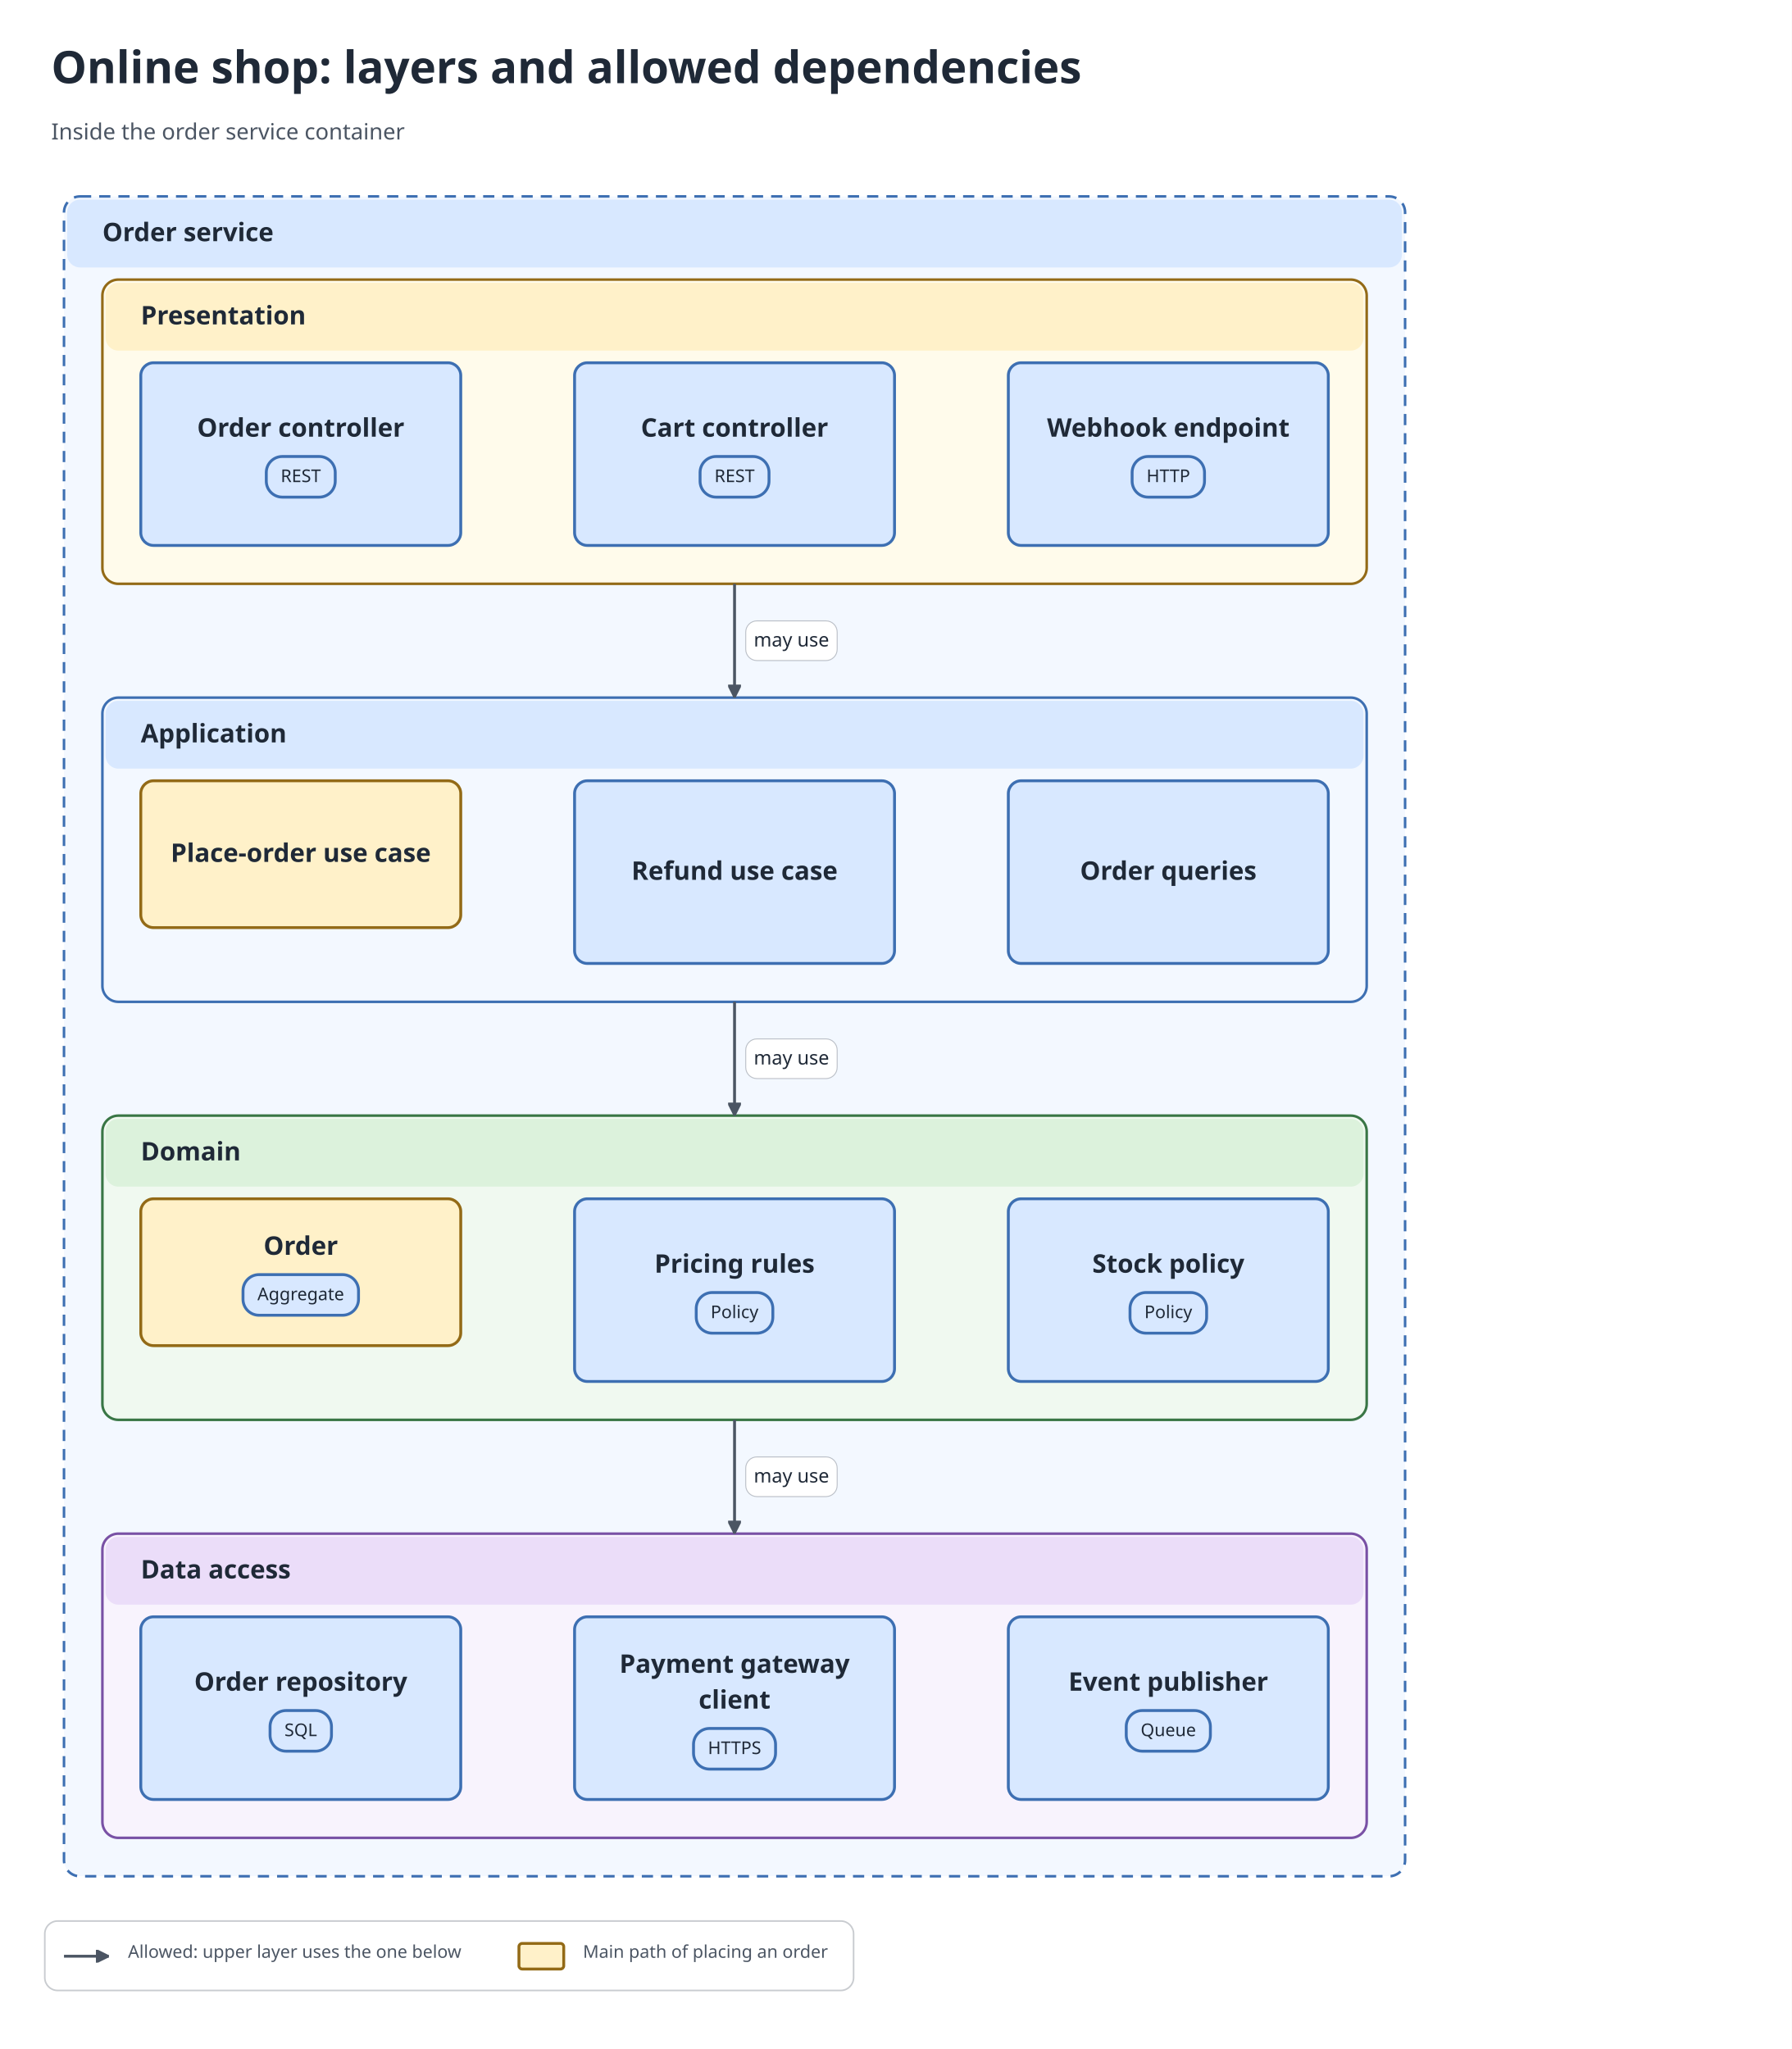
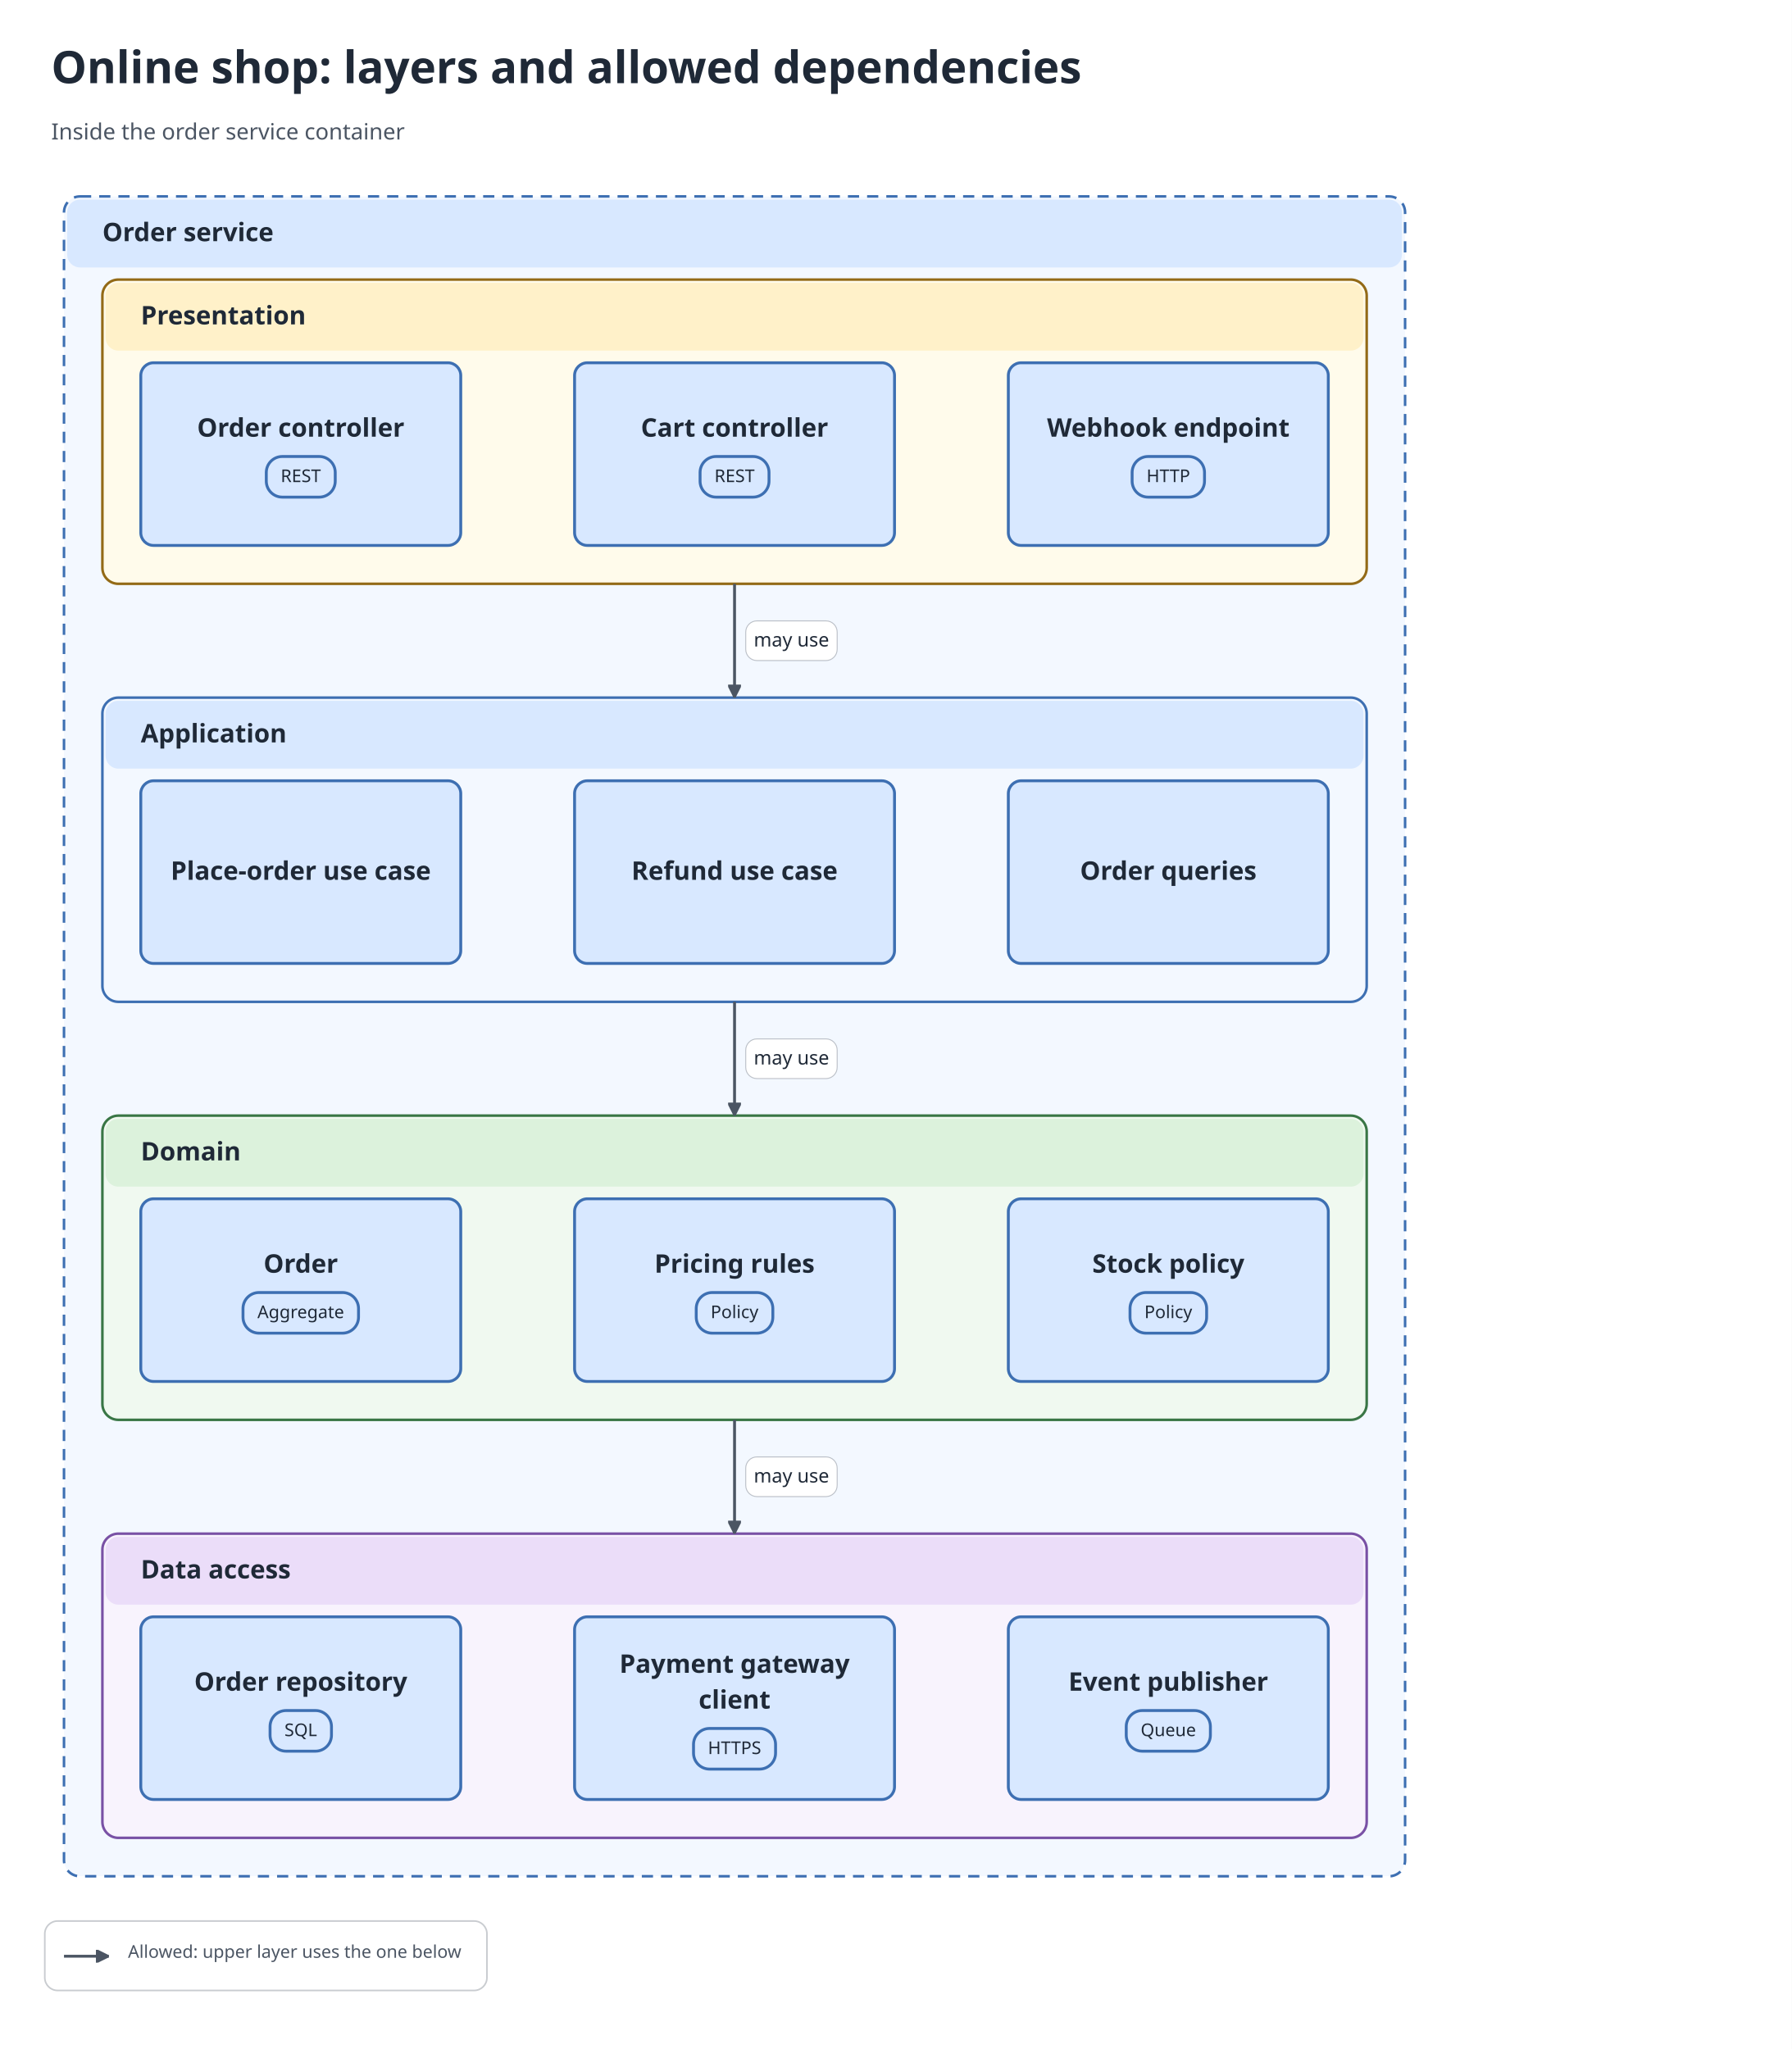
<svg xmlns="http://www.w3.org/2000/svg" viewBox="0 0 1120 1281.022" width="1120" height="1281.022" lang="en" role="img" aria-labelledby="c8-en-document-title c8-en-document-desc" data-archatlas="0.1" data-measured-with="pillow">
  <defs>
    <marker id="c8-en-marker-peer-arrow" viewBox="0 0 10 10" refX="10" refY="5" markerWidth="8" markerHeight="8" markerUnits="userSpaceOnUse" orient="auto-start-reverse">
      <path d="M 0 0 L 10 5 L 0 10 Z" fill="#4B5563" stroke="#4B5563" stroke-width="1.5" />
    </marker>
    <marker id="c8-en-marker-peer-circle" viewBox="0 0 10 10" refX="5" refY="5" markerWidth="8" markerHeight="8" markerUnits="userSpaceOnUse">
      <circle cx="5" cy="5" r="3.5" fill="#ffffff" stroke="#4B5563" stroke-width="1.5" />
    </marker>
  </defs>
  <rect width="1120" height="1281.022" fill="#ffffff" data-role="canvas" />
  <rect id="c8-en-shape-group-p" data-id="p" data-role="group" data-parent="" data-kind="boundary" data-shape="card" fill="#F3F8FF" stroke="#3D6FB2" stroke-width="1.6" data-box="40 122.8 838.281 1050.222" stroke-dasharray="7 5" x="40" y="122.8" width="838.281" height="1050.222" rx="10" />
  <rect data-role="header-band" data-parent="p" x="42" y="124.8" width="834.281" height="42.4" rx="8" fill="#D8E8FF" />
  <rect id="c8-en-shape-group-l1" data-id="l1" data-role="group" data-parent="p" data-kind="layer" data-shape="card" fill="#FFFBEB" stroke="#936A16" stroke-width="1.6" data-box="64 174.8 790.281 190.2" x="64" y="174.8" width="790.281" height="190.2" rx="10" />
  <rect data-role="header-band" data-parent="l1" x="66" y="176.8" width="786.281" height="42.4" rx="8" fill="#FFF1C9" />
  <rect id="c8-en-shape-node-oc" data-id="oc" data-role="node" data-parent="l1" data-kind="component" data-shape="card" fill="#D8E8FF" stroke="#3D6FB2" stroke-width="1.8" data-box="88 226.8 200 114.2" x="88" y="226.8" width="200" height="114.2" rx="8" />
  <rect id="c8-en-shape-chip-__oc-chip-3" data-id="__oc-chip-3" data-role="chip" data-parent="oc" data-kind="component" data-shape="card" fill="#D8E8FF" stroke="#3D6FB2" stroke-width="1.8" data-box="166.453 285.4 43.094 25.4" x="166.453" y="285.4" width="43.094" height="25.4" rx="10" />
  <rect id="c8-en-shape-node-cc" data-id="cc" data-role="node" data-parent="l1" data-kind="component" data-shape="card" fill="#D8E8FF" stroke="#3D6FB2" stroke-width="1.8" data-box="359.141 226.8 200 114.2" x="359.141" y="226.8" width="200" height="114.2" rx="8" />
  <rect id="c8-en-shape-chip-__cc-chip-5" data-id="__cc-chip-5" data-role="chip" data-parent="cc" data-kind="component" data-shape="card" fill="#D8E8FF" stroke="#3D6FB2" stroke-width="1.8" data-box="437.594 285.4 43.094 25.4" x="437.594" y="285.4" width="43.094" height="25.4" rx="10" />
  <rect id="c8-en-shape-node-wh" data-id="wh" data-role="node" data-parent="l1" data-kind="component" data-shape="card" fill="#D8E8FF" stroke="#3D6FB2" stroke-width="1.8" data-box="630.281 226.8 200 114.2" x="630.281" y="226.8" width="200" height="114.2" rx="8" />
  <rect id="c8-en-shape-chip-__wh-chip-7" data-id="__wh-chip-7" data-role="chip" data-parent="wh" data-kind="component" data-shape="card" fill="#D8E8FF" stroke="#3D6FB2" stroke-width="1.8" data-box="707.656 285.4 45.25 25.4" x="707.656" y="285.4" width="45.25" height="25.4" rx="10" />
  <rect id="c8-en-shape-group-l2" data-id="l2" data-role="group" data-parent="p" data-kind="layer" data-shape="card" fill="#F3F8FF" stroke="#3D6FB2" stroke-width="1.6" data-box="64 436.141 790.281 190.2" x="64" y="436.141" width="790.281" height="190.2" rx="10" />
  <rect data-role="header-band" data-parent="l2" x="66" y="438.141" width="786.281" height="42.4" rx="8" fill="#D8E8FF" />
-   <rect id="c8-en-shape-node-po" data-id="po" data-role="node" data-parent="l2" data-kind="component" data-shape="card" fill="#FFF1C9" stroke="#936A16" stroke-width="1.8" data-box="88 488.141 200 91.8" x="88" y="488.141" width="200" height="91.8" rx="8" />
+   <rect id="c8-en-shape-node-po" data-id="po" data-role="node" data-parent="l2" data-kind="component" data-shape="card" fill="#D8E8FF" stroke="#3D6FB2" stroke-width="1.8" data-box="88 488.141 200 114.2" x="88" y="488.141" width="200" height="114.2" rx="8" />
  <rect id="c8-en-shape-node-rf" data-id="rf" data-role="node" data-parent="l2" data-kind="component" data-shape="card" fill="#D8E8FF" stroke="#3D6FB2" stroke-width="1.8" data-box="359.141 488.141 200 114.2" x="359.141" y="488.141" width="200" height="114.2" rx="8" />
  <rect id="c8-en-shape-node-qr" data-id="qr" data-role="node" data-parent="l2" data-kind="component" data-shape="card" fill="#D8E8FF" stroke="#3D6FB2" stroke-width="1.8" data-box="630.281 488.141 200 114.2" x="630.281" y="488.141" width="200" height="114.2" rx="8" />
  <rect id="c8-en-shape-group-l3" data-id="l3" data-role="group" data-parent="p" data-kind="layer" data-shape="card" fill="#F0F9F0" stroke="#397645" stroke-width="1.6" data-box="64 697.481 790.281 190.2" x="64" y="697.481" width="790.281" height="190.2" rx="10" />
  <rect data-role="header-band" data-parent="l3" x="66" y="699.481" width="786.281" height="42.4" rx="8" fill="#DCF2DC" />
-   <rect id="c8-en-shape-node-od" data-id="od" data-role="node" data-parent="l3" data-kind="component" data-shape="card" fill="#FFF1C9" stroke="#936A16" stroke-width="1.8" data-box="88 749.481 200 91.8" x="88" y="749.481" width="200" height="91.8" rx="8" />
-   <rect id="c8-en-shape-chip-__od-chip-14" data-id="__od-chip-14" data-role="chip" data-parent="od" data-kind="component" data-shape="card" fill="#D8E8FF" stroke="#3D6FB2" stroke-width="1.8" data-box="151.898 796.881 72.203 25.4" x="151.898" y="796.881" width="72.203" height="25.4" rx="10" />
+   <rect id="c8-en-shape-node-od" data-id="od" data-role="node" data-parent="l3" data-kind="component" data-shape="card" fill="#D8E8FF" stroke="#3D6FB2" stroke-width="1.8" data-box="88 749.481 200 114.2" x="88" y="749.481" width="200" height="114.2" rx="8" />
+   <rect id="c8-en-shape-chip-__od-chip-14" data-id="__od-chip-14" data-role="chip" data-parent="od" data-kind="component" data-shape="card" fill="#D8E8FF" stroke="#3D6FB2" stroke-width="1.8" data-box="151.898 808.081 72.203 25.4" x="151.898" y="808.081" width="72.203" height="25.4" rx="10" />
  <rect id="c8-en-shape-node-pr" data-id="pr" data-role="node" data-parent="l3" data-kind="component" data-shape="card" fill="#D8E8FF" stroke="#3D6FB2" stroke-width="1.8" data-box="359.141 749.481 200 114.2" x="359.141" y="749.481" width="200" height="114.2" rx="8" />
  <rect id="c8-en-shape-chip-__pr-chip-16" data-id="__pr-chip-16" data-role="chip" data-parent="pr" data-kind="component" data-shape="card" fill="#D8E8FF" stroke="#3D6FB2" stroke-width="1.8" data-box="435.195 808.081 47.891 25.4" x="435.195" y="808.081" width="47.891" height="25.4" rx="10" />
  <rect id="c8-en-shape-node-st" data-id="st" data-role="node" data-parent="l3" data-kind="component" data-shape="card" fill="#D8E8FF" stroke="#3D6FB2" stroke-width="1.8" data-box="630.281 749.481 200 114.2" x="630.281" y="749.481" width="200" height="114.2" rx="8" />
  <rect id="c8-en-shape-chip-__st-chip-18" data-id="__st-chip-18" data-role="chip" data-parent="st" data-kind="component" data-shape="card" fill="#D8E8FF" stroke="#3D6FB2" stroke-width="1.8" data-box="706.336 808.081 47.891 25.4" x="706.336" y="808.081" width="47.891" height="25.4" rx="10" />
  <rect id="c8-en-shape-group-l4" data-id="l4" data-role="group" data-parent="p" data-kind="layer" data-shape="card" fill="#F8F3FD" stroke="#7951A5" stroke-width="1.6" data-box="64 958.822 790.281 190.2" x="64" y="958.822" width="790.281" height="190.2" rx="10" />
  <rect data-role="header-band" data-parent="l4" x="66" y="960.822" width="786.281" height="42.4" rx="8" fill="#EBDDF9" />
  <rect id="c8-en-shape-node-or" data-id="or" data-role="node" data-parent="l4" data-kind="component" data-shape="card" fill="#D8E8FF" stroke="#3D6FB2" stroke-width="1.8" data-box="88 1010.822 200 114.2" x="88" y="1010.822" width="200" height="114.2" rx="8" />
  <rect id="c8-en-shape-chip-__or-chip-21" data-id="__or-chip-21" data-role="chip" data-parent="or" data-kind="component" data-shape="card" fill="#D8E8FF" stroke="#3D6FB2" stroke-width="1.8" data-box="168.805 1069.422 38.391 25.4" x="168.805" y="1069.422" width="38.391" height="25.4" rx="10" />
  <rect id="c8-en-shape-node-pg" data-id="pg" data-role="node" data-parent="l4" data-kind="component" data-shape="card" fill="#D8E8FF" stroke="#3D6FB2" stroke-width="1.8" data-box="359.141 1010.822 200 114.2" x="359.141" y="1010.822" width="200" height="114.2" rx="8" />
  <rect id="c8-en-shape-chip-__pg-chip-23" data-id="__pg-chip-23" data-role="chip" data-parent="pg" data-kind="component" data-shape="card" fill="#D8E8FF" stroke="#3D6FB2" stroke-width="1.8" data-box="433.5 1080.622 51.281 25.4" x="433.5" y="1080.622" width="51.281" height="25.4" rx="10" />
  <rect id="c8-en-shape-node-ev" data-id="ev" data-role="node" data-parent="l4" data-kind="component" data-shape="card" fill="#D8E8FF" stroke="#3D6FB2" stroke-width="1.8" data-box="630.281 1010.822 200 114.2" x="630.281" y="1010.822" width="200" height="114.2" rx="8" />
  <rect id="c8-en-shape-chip-__ev-chip-25" data-id="__ev-chip-25" data-role="chip" data-parent="ev" data-kind="component" data-shape="card" fill="#D8E8FF" stroke="#3D6FB2" stroke-width="1.8" data-box="703.984 1069.422 52.594 25.4" x="703.984" y="1069.422" width="52.594" height="25.4" rx="10" />
-   <rect id="c8-en-shape-legend-panel-__legend-panel" data-id="__legend-panel" data-role="legend-panel" data-parent="" data-kind="component" data-shape="card" fill="#ffffff" stroke="#4B5563" stroke-width="1" data-box="28 1201.022 505.547 43.4" stroke-opacity="0.3" x="28" y="1201.022" width="505.547" height="43.4" rx="8" />
-   <rect id="c8-en-shape-legend-swatch-__legend-swatch-1" data-id="__legend-swatch-1" data-role="legend-swatch" data-parent="" data-kind="component" data-shape="card" fill="#FFF1C9" stroke="#936A16" stroke-width="1.8" data-box="324.375 1215.022 28 16" x="324.375" y="1215.022" width="28" height="16" rx="2" />
+   <rect id="c8-en-shape-legend-panel-__legend-panel" data-id="__legend-panel" data-role="legend-panel" data-parent="" data-kind="component" data-shape="card" fill="#ffffff" stroke="#4B5563" stroke-width="1" data-box="28 1201.022 276.375 43.4" stroke-opacity="0.3" x="28" y="1201.022" width="276.375" height="43.4" rx="8" />
  <polyline id="c8-en-edge-edge-1" data-id="edge-1" data-role="edge" data-from="l1" data-to="l2" data-kind="call" points="459.141,365 459.141,436.141" fill="none" stroke="#4B5563" stroke-width="1.8" stroke-linejoin="round" marker-end="url(#c8-en-marker-peer-arrow)" />
  <polyline id="c8-en-edge-edge-2" data-id="edge-2" data-role="edge" data-from="l2" data-to="l3" data-kind="call" points="459.141,626.341 459.141,697.481" fill="none" stroke="#4B5563" stroke-width="1.8" stroke-linejoin="round" marker-end="url(#c8-en-marker-peer-arrow)" />
  <polyline id="c8-en-edge-edge-3" data-id="edge-3" data-role="edge" data-from="l3" data-to="l4" data-kind="call" points="459.141,887.681 459.141,958.822" fill="none" stroke="#4B5563" stroke-width="1.8" stroke-linejoin="round" marker-end="url(#c8-en-marker-peer-arrow)" />
  <polyline id="c8-en-edge-legend-line-0" data-id="legend-line-0" data-role="edge" data-from="" data-to="" data-kind="legend" points="40,1223.022 68,1223.022" fill="none" stroke="#4B5563" stroke-width="1.8" stroke-linejoin="round" marker-end="url(#c8-en-marker-peer-arrow)" />
  <rect id="c8-en-shape-label-bg-__edge-1-background" data-id="__edge-1-background" data-role="label-bg" data-parent="edge-1" x="466.141" y="388.17" width="57.141" height="24.8" fill="#ffffff" fill-opacity="0.96" rx="7" stroke="#4B5563" stroke-opacity="0.35" stroke-width="0.6" />
  <rect id="c8-en-shape-label-bg-__edge-2-background" data-id="__edge-2-background" data-role="label-bg" data-parent="edge-2" x="466.141" y="649.511" width="57.141" height="24.8" fill="#ffffff" fill-opacity="0.96" rx="7" stroke="#4B5563" stroke-opacity="0.35" stroke-width="0.6" />
  <rect id="c8-en-shape-label-bg-__edge-3-background" data-id="__edge-3-background" data-role="label-bg" data-parent="edge-3" x="466.141" y="910.852" width="57.141" height="24.8" fill="#ffffff" fill-opacity="0.96" rx="7" stroke="#4B5563" stroke-opacity="0.35" stroke-width="0.6" />
  <text id="c8-en-text-title-figure-title" data-id="figure-title" data-role="title" data-owner="" x="32" y="52" data-source="Online shop: layers and allowed dependencies" font-size="28" font-family="&quot;Noto Sans CJK SC&quot;, &quot;Source Han Sans SC&quot;, &quot;PingFang SC&quot;, &quot;Microsoft YaHei&quot;, &quot;WenQuanYi Zen Hei&quot;, &quot;Noto Sans&quot;, &quot;DejaVu Sans&quot;, &quot;Liberation Sans&quot;, sans-serif" font-weight="700" text-anchor="start" fill="#1F2937" data-text-box="32 24 644.031 39.2">
    <tspan x="32" y="52">
      <tspan font-family="Noto Sans" x="32">Online</tspan>
      <tspan font-family="Noto Sans" x="124.703"> </tspan>
      <tspan font-family="Noto Sans" x="131.984">shop:</tspan>
      <tspan font-family="Noto Sans" x="207.328"> </tspan>
      <tspan font-family="Noto Sans" x="214.609">layers</tspan>
      <tspan font-family="Noto Sans" x="299.188"> </tspan>
      <tspan font-family="Noto Sans" x="306.469">and</tspan>
      <tspan font-family="Noto Sans" x="359.484"> </tspan>
      <tspan font-family="Noto Sans" x="366.766">allowed</tspan>
      <tspan font-family="Noto Sans" x="475.766"> </tspan>
      <tspan font-family="Noto Sans" x="483.047">dependencies</tspan>
    </tspan>
  </text>
  <text id="c8-en-text-subtitle-figure-subtitle" data-id="figure-subtitle" data-role="subtitle" data-owner="" x="32" y="87.2" data-source="Inside the order service container" font-size="14" font-family="&quot;Noto Sans CJK SC&quot;, &quot;Source Han Sans SC&quot;, &quot;PingFang SC&quot;, &quot;Microsoft YaHei&quot;, &quot;WenQuanYi Zen Hei&quot;, &quot;Noto Sans&quot;, &quot;DejaVu Sans&quot;, &quot;Liberation Sans&quot;, sans-serif" font-weight="400" text-anchor="start" fill="#4B5563" data-text-box="32 73.2 221.016 19.6">
    <tspan x="32" y="87.2">
      <tspan font-family="Noto Sans" x="32">Inside</tspan>
      <tspan font-family="Noto Sans" x="72.219"> </tspan>
      <tspan font-family="Noto Sans" x="75.859">the</tspan>
      <tspan font-family="Noto Sans" x="97.453"> </tspan>
      <tspan font-family="Noto Sans" x="101.094">order</tspan>
      <tspan font-family="Noto Sans" x="137.344"> </tspan>
      <tspan font-family="Noto Sans" x="140.984">service</tspan>
      <tspan font-family="Noto Sans" x="186.688"> </tspan>
      <tspan font-family="Noto Sans" x="190.328">container</tspan>
    </tspan>
  </text>
  <text id="c8-en-text-group-title-p-title" data-id="p-title" data-role="group-title" data-owner="p" x="64" y="150.8" data-source="Order service" font-size="16" font-family="&quot;Noto Sans CJK SC&quot;, &quot;Source Han Sans SC&quot;, &quot;PingFang SC&quot;, &quot;Microsoft YaHei&quot;, &quot;WenQuanYi Zen Hei&quot;, &quot;Noto Sans&quot;, &quot;DejaVu Sans&quot;, &quot;Liberation Sans&quot;, sans-serif" font-weight="700" text-anchor="start" fill="#1F2937" data-text-box="64 134.8 107.016 22.4">
    <tspan x="64" y="150.8">
      <tspan font-family="Noto Sans" x="64">Order</tspan>
      <tspan font-family="Noto Sans" x="110.531"> </tspan>
      <tspan font-family="Noto Sans" x="114.688">service</tspan>
    </tspan>
  </text>
  <text id="c8-en-text-group-title-l1-title" data-id="l1-title" data-role="group-title" data-owner="l1" x="88" y="202.8" data-source="Presentation" font-size="16" font-family="&quot;Noto Sans CJK SC&quot;, &quot;Source Han Sans SC&quot;, &quot;PingFang SC&quot;, &quot;Microsoft YaHei&quot;, &quot;WenQuanYi Zen Hei&quot;, &quot;Noto Sans&quot;, &quot;DejaVu Sans&quot;, &quot;Liberation Sans&quot;, sans-serif" font-weight="700" text-anchor="start" fill="#1F2937" data-text-box="88 186.8 103.203 22.4">
    <tspan x="88" y="202.8">
      <tspan font-family="Noto Sans" x="88">Presentation</tspan>
    </tspan>
  </text>
  <text id="c8-en-text-name-oc-name" data-id="oc-name" data-role="name" data-owner="oc" x="188" y="273" data-source="Order controller" font-size="16" font-family="&quot;Noto Sans CJK SC&quot;, &quot;Source Han Sans SC&quot;, &quot;PingFang SC&quot;, &quot;Microsoft YaHei&quot;, &quot;WenQuanYi Zen Hei&quot;, &quot;Noto Sans&quot;, &quot;DejaVu Sans&quot;, &quot;Liberation Sans&quot;, sans-serif" font-weight="700" text-anchor="start" fill="#1F2937" data-text-box="123.203 257 129.594 22.4">
    <tspan x="123.203" y="273">
      <tspan font-family="Noto Sans" x="123.203">Order</tspan>
      <tspan font-family="Noto Sans" x="169.734"> </tspan>
      <tspan font-family="Noto Sans" x="173.891">controller</tspan>
    </tspan>
  </text>
  <text id="c8-en-text-chip-text-__oc-chip-3-text" data-id="__oc-chip-3-text" data-role="chip-text" data-owner="__oc-chip-3" x="175.453" y="301.4" data-source="REST" font-size="11" font-family="&quot;Noto Sans CJK SC&quot;, &quot;Source Han Sans SC&quot;, &quot;PingFang SC&quot;, &quot;Microsoft YaHei&quot;, &quot;WenQuanYi Zen Hei&quot;, &quot;Noto Sans&quot;, &quot;DejaVu Sans&quot;, &quot;Liberation Sans&quot;, sans-serif" font-weight="400" text-anchor="start" fill="#1F2937" data-text-box="175.453 290.4 25.094 15.4">
    <tspan x="175.453" y="301.4">
      <tspan font-family="Noto Sans" x="175.453">REST</tspan>
    </tspan>
  </text>
  <text id="c8-en-text-name-cc-name" data-id="cc-name" data-role="name" data-owner="cc" x="459.141" y="273" data-source="Cart controller" font-size="16" font-family="&quot;Noto Sans CJK SC&quot;, &quot;Source Han Sans SC&quot;, &quot;PingFang SC&quot;, &quot;Microsoft YaHei&quot;, &quot;WenQuanYi Zen Hei&quot;, &quot;Noto Sans&quot;, &quot;DejaVu Sans&quot;, &quot;Liberation Sans&quot;, sans-serif" font-weight="700" text-anchor="start" fill="#1F2937" data-text-box="400.586 257 117.109 22.4">
    <tspan x="400.586" y="273">
      <tspan font-family="Noto Sans" x="400.586">Cart</tspan>
      <tspan font-family="Noto Sans" x="434.633"> </tspan>
      <tspan font-family="Noto Sans" x="438.789">controller</tspan>
    </tspan>
  </text>
  <text id="c8-en-text-chip-text-__cc-chip-5-text" data-id="__cc-chip-5-text" data-role="chip-text" data-owner="__cc-chip-5" x="446.594" y="301.4" data-source="REST" font-size="11" font-family="&quot;Noto Sans CJK SC&quot;, &quot;Source Han Sans SC&quot;, &quot;PingFang SC&quot;, &quot;Microsoft YaHei&quot;, &quot;WenQuanYi Zen Hei&quot;, &quot;Noto Sans&quot;, &quot;DejaVu Sans&quot;, &quot;Liberation Sans&quot;, sans-serif" font-weight="400" text-anchor="start" fill="#1F2937" data-text-box="446.594 290.4 25.094 15.4">
    <tspan x="446.594" y="301.4">
      <tspan font-family="Noto Sans" x="446.594">REST</tspan>
    </tspan>
  </text>
  <text id="c8-en-text-name-wh-name" data-id="wh-name" data-role="name" data-owner="wh" x="730.281" y="273" data-source="Webhook endpoint" font-size="16" font-family="&quot;Noto Sans CJK SC&quot;, &quot;Source Han Sans SC&quot;, &quot;PingFang SC&quot;, &quot;Microsoft YaHei&quot;, &quot;WenQuanYi Zen Hei&quot;, &quot;Noto Sans&quot;, &quot;DejaVu Sans&quot;, &quot;Liberation Sans&quot;, sans-serif" font-weight="700" text-anchor="start" fill="#1F2937" data-text-box="654.484 257 151.594 22.4">
    <tspan x="654.484" y="273">
      <tspan font-family="Noto Sans" x="654.484">Webhook</tspan>
      <tspan font-family="Noto Sans" x="729.469"> </tspan>
      <tspan font-family="Noto Sans" x="733.625">endpoint</tspan>
    </tspan>
  </text>
  <text id="c8-en-text-chip-text-__wh-chip-7-text" data-id="__wh-chip-7-text" data-role="chip-text" data-owner="__wh-chip-7" x="716.656" y="301.4" data-source="HTTP" font-size="11" font-family="&quot;Noto Sans CJK SC&quot;, &quot;Source Han Sans SC&quot;, &quot;PingFang SC&quot;, &quot;Microsoft YaHei&quot;, &quot;WenQuanYi Zen Hei&quot;, &quot;Noto Sans&quot;, &quot;DejaVu Sans&quot;, &quot;Liberation Sans&quot;, sans-serif" font-weight="400" text-anchor="start" fill="#1F2937" data-text-box="716.656 290.4 27.25 15.4">
    <tspan x="716.656" y="301.4">
      <tspan font-family="Noto Sans" x="716.656">HTTP</tspan>
    </tspan>
  </text>
  <text id="c8-en-text-group-title-l2-title" data-id="l2-title" data-role="group-title" data-owner="l2" x="88" y="464.141" data-source="Application" font-size="16" font-family="&quot;Noto Sans CJK SC&quot;, &quot;Source Han Sans SC&quot;, &quot;PingFang SC&quot;, &quot;Microsoft YaHei&quot;, &quot;WenQuanYi Zen Hei&quot;, &quot;Noto Sans&quot;, &quot;DejaVu Sans&quot;, &quot;Liberation Sans&quot;, sans-serif" font-weight="700" text-anchor="start" fill="#1F2937" data-text-box="88 448.141 91.156 22.4">
    <tspan x="88" y="464.141">
      <tspan font-family="Noto Sans" x="88">Application</tspan>
    </tspan>
  </text>
-   <text id="c8-en-text-name-po-name" data-id="po-name" data-role="name" data-owner="po" x="188" y="538.841" data-source="Place-order use case" font-size="16" font-family="&quot;Noto Sans CJK SC&quot;, &quot;Source Han Sans SC&quot;, &quot;PingFang SC&quot;, &quot;Microsoft YaHei&quot;, &quot;WenQuanYi Zen Hei&quot;, &quot;Noto Sans&quot;, &quot;DejaVu Sans&quot;, &quot;Liberation Sans&quot;, sans-serif" font-weight="700" text-anchor="start" fill="#1F2937" data-text-box="106.688 522.841 162.625 22.4">
-     <tspan x="106.688" y="538.841">
+   <text id="c8-en-text-name-po-name" data-id="po-name" data-role="name" data-owner="po" x="188" y="550.041" data-source="Place-order use case" font-size="16" font-family="&quot;Noto Sans CJK SC&quot;, &quot;Source Han Sans SC&quot;, &quot;PingFang SC&quot;, &quot;Microsoft YaHei&quot;, &quot;WenQuanYi Zen Hei&quot;, &quot;Noto Sans&quot;, &quot;DejaVu Sans&quot;, &quot;Liberation Sans&quot;, sans-serif" font-weight="700" text-anchor="start" fill="#1F2937" data-text-box="106.688 534.041 162.625 22.4">
+     <tspan x="106.688" y="550.041">
      <tspan font-family="Noto Sans" x="106.688">Place-order</tspan>
      <tspan font-family="Noto Sans" x="197.797"> </tspan>
      <tspan font-family="Noto Sans" x="201.953">use</tspan>
      <tspan font-family="Noto Sans" x="229.875"> </tspan>
      <tspan font-family="Noto Sans" x="234.031">case</tspan>
    </tspan>
  </text>
  <text id="c8-en-text-name-rf-name" data-id="rf-name" data-role="name" data-owner="rf" x="459.141" y="550.041" data-source="Refund use case" font-size="16" font-family="&quot;Noto Sans CJK SC&quot;, &quot;Source Han Sans SC&quot;, &quot;PingFang SC&quot;, &quot;Microsoft YaHei&quot;, &quot;WenQuanYi Zen Hei&quot;, &quot;Noto Sans&quot;, &quot;DejaVu Sans&quot;, &quot;Liberation Sans&quot;, sans-serif" font-weight="700" text-anchor="start" fill="#1F2937" data-text-box="394.703 534.041 128.875 22.4">
    <tspan x="394.703" y="550.041">
      <tspan font-family="Noto Sans" x="394.703">Refund</tspan>
      <tspan font-family="Noto Sans" x="452.062"> </tspan>
      <tspan font-family="Noto Sans" x="456.219">use</tspan>
      <tspan font-family="Noto Sans" x="484.141"> </tspan>
      <tspan font-family="Noto Sans" x="488.297">case</tspan>
    </tspan>
  </text>
  <text id="c8-en-text-name-qr-name" data-id="qr-name" data-role="name" data-owner="qr" x="730.281" y="550.041" data-source="Order queries" font-size="16" font-family="&quot;Noto Sans CJK SC&quot;, &quot;Source Han Sans SC&quot;, &quot;PingFang SC&quot;, &quot;Microsoft YaHei&quot;, &quot;WenQuanYi Zen Hei&quot;, &quot;Noto Sans&quot;, &quot;DejaVu Sans&quot;, &quot;Liberation Sans&quot;, sans-serif" font-weight="700" text-anchor="start" fill="#1F2937" data-text-box="675.117 534.041 110.328 22.4">
    <tspan x="675.117" y="550.041">
      <tspan font-family="Noto Sans" x="675.117">Order</tspan>
      <tspan font-family="Noto Sans" x="721.648"> </tspan>
      <tspan font-family="Noto Sans" x="725.805">queries</tspan>
    </tspan>
  </text>
  <text id="c8-en-text-group-title-l3-title" data-id="l3-title" data-role="group-title" data-owner="l3" x="88" y="725.481" data-source="Domain" font-size="16" font-family="&quot;Noto Sans CJK SC&quot;, &quot;Source Han Sans SC&quot;, &quot;PingFang SC&quot;, &quot;Microsoft YaHei&quot;, &quot;WenQuanYi Zen Hei&quot;, &quot;Noto Sans&quot;, &quot;DejaVu Sans&quot;, &quot;Liberation Sans&quot;, sans-serif" font-weight="700" text-anchor="start" fill="#1F2937" data-text-box="88 709.481 62.516 22.4">
    <tspan x="88" y="725.481">
      <tspan font-family="Noto Sans" x="88">Domain</tspan>
    </tspan>
  </text>
-   <text id="c8-en-text-name-od-name" data-id="od-name" data-role="name" data-owner="od" x="188" y="784.481" data-source="Order" font-size="16" font-family="&quot;Noto Sans CJK SC&quot;, &quot;Source Han Sans SC&quot;, &quot;PingFang SC&quot;, &quot;Microsoft YaHei&quot;, &quot;WenQuanYi Zen Hei&quot;, &quot;Noto Sans&quot;, &quot;DejaVu Sans&quot;, &quot;Liberation Sans&quot;, sans-serif" font-weight="700" text-anchor="start" fill="#1F2937" data-text-box="164.734 768.481 46.531 22.4">
-     <tspan x="164.734" y="784.481">
+   <text id="c8-en-text-name-od-name" data-id="od-name" data-role="name" data-owner="od" x="188" y="795.681" data-source="Order" font-size="16" font-family="&quot;Noto Sans CJK SC&quot;, &quot;Source Han Sans SC&quot;, &quot;PingFang SC&quot;, &quot;Microsoft YaHei&quot;, &quot;WenQuanYi Zen Hei&quot;, &quot;Noto Sans&quot;, &quot;DejaVu Sans&quot;, &quot;Liberation Sans&quot;, sans-serif" font-weight="700" text-anchor="start" fill="#1F2937" data-text-box="164.734 779.681 46.531 22.4">
+     <tspan x="164.734" y="795.681">
      <tspan font-family="Noto Sans" x="164.734">Order</tspan>
    </tspan>
  </text>
-   <text id="c8-en-text-chip-text-__od-chip-14-text" data-id="__od-chip-14-text" data-role="chip-text" data-owner="__od-chip-14" x="160.898" y="812.881" data-source="Aggregate" font-size="11" font-family="&quot;Noto Sans CJK SC&quot;, &quot;Source Han Sans SC&quot;, &quot;PingFang SC&quot;, &quot;Microsoft YaHei&quot;, &quot;WenQuanYi Zen Hei&quot;, &quot;Noto Sans&quot;, &quot;DejaVu Sans&quot;, &quot;Liberation Sans&quot;, sans-serif" font-weight="400" text-anchor="start" fill="#1F2937" data-text-box="160.898 801.881 54.203 15.4">
-     <tspan x="160.898" y="812.881">
+   <text id="c8-en-text-chip-text-__od-chip-14-text" data-id="__od-chip-14-text" data-role="chip-text" data-owner="__od-chip-14" x="160.898" y="824.081" data-source="Aggregate" font-size="11" font-family="&quot;Noto Sans CJK SC&quot;, &quot;Source Han Sans SC&quot;, &quot;PingFang SC&quot;, &quot;Microsoft YaHei&quot;, &quot;WenQuanYi Zen Hei&quot;, &quot;Noto Sans&quot;, &quot;DejaVu Sans&quot;, &quot;Liberation Sans&quot;, sans-serif" font-weight="400" text-anchor="start" fill="#1F2937" data-text-box="160.898 813.081 54.203 15.4">
+     <tspan x="160.898" y="824.081">
      <tspan font-family="Noto Sans" x="160.898">Aggregate</tspan>
    </tspan>
  </text>
  <text id="c8-en-text-name-pr-name" data-id="pr-name" data-role="name" data-owner="pr" x="459.141" y="795.681" data-source="Pricing rules" font-size="16" font-family="&quot;Noto Sans CJK SC&quot;, &quot;Source Han Sans SC&quot;, &quot;PingFang SC&quot;, &quot;Microsoft YaHei&quot;, &quot;WenQuanYi Zen Hei&quot;, &quot;Noto Sans&quot;, &quot;DejaVu Sans&quot;, &quot;Liberation Sans&quot;, sans-serif" font-weight="700" text-anchor="start" fill="#1F2937" data-text-box="409.07 779.681 100.141 22.4">
    <tspan x="409.07" y="795.681">
      <tspan font-family="Noto Sans" x="409.07">Pricing</tspan>
      <tspan font-family="Noto Sans" x="464.992"> </tspan>
      <tspan font-family="Noto Sans" x="469.148">rules</tspan>
    </tspan>
  </text>
  <text id="c8-en-text-chip-text-__pr-chip-16-text" data-id="__pr-chip-16-text" data-role="chip-text" data-owner="__pr-chip-16" x="444.195" y="824.081" data-source="Policy" font-size="11" font-family="&quot;Noto Sans CJK SC&quot;, &quot;Source Han Sans SC&quot;, &quot;PingFang SC&quot;, &quot;Microsoft YaHei&quot;, &quot;WenQuanYi Zen Hei&quot;, &quot;Noto Sans&quot;, &quot;DejaVu Sans&quot;, &quot;Liberation Sans&quot;, sans-serif" font-weight="400" text-anchor="start" fill="#1F2937" data-text-box="444.195 813.081 29.891 15.4">
    <tspan x="444.195" y="824.081">
      <tspan font-family="Noto Sans" x="444.195">Policy</tspan>
    </tspan>
  </text>
  <text id="c8-en-text-name-st-name" data-id="st-name" data-role="name" data-owner="st" x="730.281" y="795.681" data-source="Stock policy" font-size="16" font-family="&quot;Noto Sans CJK SC&quot;, &quot;Source Han Sans SC&quot;, &quot;PingFang SC&quot;, &quot;Microsoft YaHei&quot;, &quot;WenQuanYi Zen Hei&quot;, &quot;Noto Sans&quot;, &quot;DejaVu Sans&quot;, &quot;Liberation Sans&quot;, sans-serif" font-weight="700" text-anchor="start" fill="#1F2937" data-text-box="682.75 779.681 95.062 22.4">
    <tspan x="682.75" y="795.681">
      <tspan font-family="Noto Sans" x="682.75">Stock</tspan>
      <tspan font-family="Noto Sans" x="726.547"> </tspan>
      <tspan font-family="Noto Sans" x="730.703">policy</tspan>
    </tspan>
  </text>
  <text id="c8-en-text-chip-text-__st-chip-18-text" data-id="__st-chip-18-text" data-role="chip-text" data-owner="__st-chip-18" x="715.336" y="824.081" data-source="Policy" font-size="11" font-family="&quot;Noto Sans CJK SC&quot;, &quot;Source Han Sans SC&quot;, &quot;PingFang SC&quot;, &quot;Microsoft YaHei&quot;, &quot;WenQuanYi Zen Hei&quot;, &quot;Noto Sans&quot;, &quot;DejaVu Sans&quot;, &quot;Liberation Sans&quot;, sans-serif" font-weight="400" text-anchor="start" fill="#1F2937" data-text-box="715.336 813.081 29.891 15.4">
    <tspan x="715.336" y="824.081">
      <tspan font-family="Noto Sans" x="715.336">Policy</tspan>
    </tspan>
  </text>
  <text id="c8-en-text-group-title-l4-title" data-id="l4-title" data-role="group-title" data-owner="l4" x="88" y="986.822" data-source="Data access" font-size="16" font-family="&quot;Noto Sans CJK SC&quot;, &quot;Source Han Sans SC&quot;, &quot;PingFang SC&quot;, &quot;Microsoft YaHei&quot;, &quot;WenQuanYi Zen Hei&quot;, &quot;Noto Sans&quot;, &quot;DejaVu Sans&quot;, &quot;Liberation Sans&quot;, sans-serif" font-weight="700" text-anchor="start" fill="#1F2937" data-text-box="88 970.822 93.703 22.4">
    <tspan x="88" y="986.822">
      <tspan font-family="Noto Sans" x="88">Data</tspan>
      <tspan font-family="Noto Sans" x="126.094"> </tspan>
      <tspan font-family="Noto Sans" x="130.25">access</tspan>
    </tspan>
  </text>
  <text id="c8-en-text-name-or-name" data-id="or-name" data-role="name" data-owner="or" x="188" y="1057.022" data-source="Order repository" font-size="16" font-family="&quot;Noto Sans CJK SC&quot;, &quot;Source Han Sans SC&quot;, &quot;PingFang SC&quot;, &quot;Microsoft YaHei&quot;, &quot;WenQuanYi Zen Hei&quot;, &quot;Noto Sans&quot;, &quot;DejaVu Sans&quot;, &quot;Liberation Sans&quot;, sans-serif" font-weight="700" text-anchor="start" fill="#1F2937" data-text-box="121.414 1041.022 133.172 22.4">
    <tspan x="121.414" y="1057.022">
      <tspan font-family="Noto Sans" x="121.414">Order</tspan>
      <tspan font-family="Noto Sans" x="167.945"> </tspan>
      <tspan font-family="Noto Sans" x="172.102">repository</tspan>
    </tspan>
  </text>
  <text id="c8-en-text-chip-text-__or-chip-21-text" data-id="__or-chip-21-text" data-role="chip-text" data-owner="__or-chip-21" x="177.805" y="1085.422" data-source="SQL" font-size="11" font-family="&quot;Noto Sans CJK SC&quot;, &quot;Source Han Sans SC&quot;, &quot;PingFang SC&quot;, &quot;Microsoft YaHei&quot;, &quot;WenQuanYi Zen Hei&quot;, &quot;Noto Sans&quot;, &quot;DejaVu Sans&quot;, &quot;Liberation Sans&quot;, sans-serif" font-weight="400" text-anchor="start" fill="#1F2937" data-text-box="177.805 1074.422 20.391 15.4">
    <tspan x="177.805" y="1085.422">
      <tspan font-family="Noto Sans" x="177.805">SQL</tspan>
    </tspan>
  </text>
  <text id="c8-en-text-name-pg-name" data-id="pg-name" data-role="name" data-owner="pg" x="459.141" y="1045.822" data-source="Payment gateway client" font-size="16" font-family="&quot;Noto Sans CJK SC&quot;, &quot;Source Han Sans SC&quot;, &quot;PingFang SC&quot;, &quot;Microsoft YaHei&quot;, &quot;WenQuanYi Zen Hei&quot;, &quot;Noto Sans&quot;, &quot;DejaVu Sans&quot;, &quot;Liberation Sans&quot;, sans-serif" font-weight="700" text-anchor="start" fill="#1F2937" data-text-box="387.18 1029.822 143.922 44.8">
    <tspan x="387.18" y="1045.822">
      <tspan font-family="Noto Sans" x="387.18">Payment</tspan>
      <tspan font-family="Noto Sans" x="458.617"> </tspan>
      <tspan font-family="Noto Sans" x="462.773">gateway</tspan>
    </tspan>
    <tspan x="436.703" y="1068.222">
      <tspan font-family="Noto Sans" x="436.703">client</tspan>
    </tspan>
  </text>
  <text id="c8-en-text-chip-text-__pg-chip-23-text" data-id="__pg-chip-23-text" data-role="chip-text" data-owner="__pg-chip-23" x="442.5" y="1096.622" data-source="HTTPS" font-size="11" font-family="&quot;Noto Sans CJK SC&quot;, &quot;Source Han Sans SC&quot;, &quot;PingFang SC&quot;, &quot;Microsoft YaHei&quot;, &quot;WenQuanYi Zen Hei&quot;, &quot;Noto Sans&quot;, &quot;DejaVu Sans&quot;, &quot;Liberation Sans&quot;, sans-serif" font-weight="400" text-anchor="start" fill="#1F2937" data-text-box="442.5 1085.622 33.281 15.4">
    <tspan x="442.5" y="1096.622">
      <tspan font-family="Noto Sans" x="442.5">HTTPS</tspan>
    </tspan>
  </text>
  <text id="c8-en-text-name-ev-name" data-id="ev-name" data-role="name" data-owner="ev" x="730.281" y="1057.022" data-source="Event publisher" font-size="16" font-family="&quot;Noto Sans CJK SC&quot;, &quot;Source Han Sans SC&quot;, &quot;PingFang SC&quot;, &quot;Microsoft YaHei&quot;, &quot;WenQuanYi Zen Hei&quot;, &quot;Noto Sans&quot;, &quot;DejaVu Sans&quot;, &quot;Liberation Sans&quot;, sans-serif" font-weight="700" text-anchor="start" fill="#1F2937" data-text-box="667.867 1041.022 124.828 22.4">
    <tspan x="667.867" y="1057.022">
      <tspan font-family="Noto Sans" x="667.867">Event</tspan>
      <tspan font-family="Noto Sans" x="712.836"> </tspan>
      <tspan font-family="Noto Sans" x="716.992">publisher</tspan>
    </tspan>
  </text>
  <text id="c8-en-text-chip-text-__ev-chip-25-text" data-id="__ev-chip-25-text" data-role="chip-text" data-owner="__ev-chip-25" x="712.984" y="1085.422" data-source="Queue" font-size="11" font-family="&quot;Noto Sans CJK SC&quot;, &quot;Source Han Sans SC&quot;, &quot;PingFang SC&quot;, &quot;Microsoft YaHei&quot;, &quot;WenQuanYi Zen Hei&quot;, &quot;Noto Sans&quot;, &quot;DejaVu Sans&quot;, &quot;Liberation Sans&quot;, sans-serif" font-weight="400" text-anchor="start" fill="#1F2937" data-text-box="712.984 1074.422 34.594 15.4">
    <tspan x="712.984" y="1085.422">
      <tspan font-family="Noto Sans" x="712.984">Queue</tspan>
    </tspan>
  </text>
  <text id="c8-en-text-edge-label-edge-1-label" data-id="edge-1-label" data-role="edge-label" data-owner="edge-1" x="494.711" y="404.17" data-source="may use" font-size="12" font-family="&quot;Noto Sans CJK SC&quot;, &quot;Source Han Sans SC&quot;, &quot;PingFang SC&quot;, &quot;Microsoft YaHei&quot;, &quot;WenQuanYi Zen Hei&quot;, &quot;Noto Sans&quot;, &quot;DejaVu Sans&quot;, &quot;Liberation Sans&quot;, sans-serif" font-weight="400" text-anchor="start" fill="#1F2937" data-text-box="471.141 392.17 47.141 16.8">
    <tspan x="471.141" y="404.17">
      <tspan font-family="Noto Sans" x="471.141">may</tspan>
      <tspan font-family="Noto Sans" x="495.219"> </tspan>
      <tspan font-family="Noto Sans" x="498.344">use</tspan>
    </tspan>
  </text>
  <text id="c8-en-text-edge-label-edge-2-label" data-id="edge-2-label" data-role="edge-label" data-owner="edge-2" x="494.711" y="665.511" data-source="may use" font-size="12" font-family="&quot;Noto Sans CJK SC&quot;, &quot;Source Han Sans SC&quot;, &quot;PingFang SC&quot;, &quot;Microsoft YaHei&quot;, &quot;WenQuanYi Zen Hei&quot;, &quot;Noto Sans&quot;, &quot;DejaVu Sans&quot;, &quot;Liberation Sans&quot;, sans-serif" font-weight="400" text-anchor="start" fill="#1F2937" data-text-box="471.141 653.511 47.141 16.8">
    <tspan x="471.141" y="665.511">
      <tspan font-family="Noto Sans" x="471.141">may</tspan>
      <tspan font-family="Noto Sans" x="495.219"> </tspan>
      <tspan font-family="Noto Sans" x="498.344">use</tspan>
    </tspan>
  </text>
  <text id="c8-en-text-edge-label-edge-3-label" data-id="edge-3-label" data-role="edge-label" data-owner="edge-3" x="494.711" y="926.852" data-source="may use" font-size="12" font-family="&quot;Noto Sans CJK SC&quot;, &quot;Source Han Sans SC&quot;, &quot;PingFang SC&quot;, &quot;Microsoft YaHei&quot;, &quot;WenQuanYi Zen Hei&quot;, &quot;Noto Sans&quot;, &quot;DejaVu Sans&quot;, &quot;Liberation Sans&quot;, sans-serif" font-weight="400" text-anchor="start" fill="#1F2937" data-text-box="471.141 914.852 47.141 16.8">
    <tspan x="471.141" y="926.852">
      <tspan font-family="Noto Sans" x="471.141">may</tspan>
      <tspan font-family="Noto Sans" x="495.219"> </tspan>
      <tspan font-family="Noto Sans" x="498.344">use</tspan>
    </tspan>
  </text>
  <text id="c8-en-text-legend-legend-0" data-id="legend-0" data-role="legend" data-owner="" x="80" y="1224.022" data-source="Allowed: upper layer uses the one below" font-size="11" font-family="&quot;Noto Sans CJK SC&quot;, &quot;Source Han Sans SC&quot;, &quot;PingFang SC&quot;, &quot;Microsoft YaHei&quot;, &quot;WenQuanYi Zen Hei&quot;, &quot;Noto Sans&quot;, &quot;DejaVu Sans&quot;, &quot;Liberation Sans&quot;, sans-serif" font-weight="400" text-anchor="start" fill="#4B5563" data-text-box="80 1213.022 208.375 15.4">
    <tspan x="80" y="1224.022">
      <tspan font-family="Noto Sans" x="80">Allowed:</tspan>
      <tspan font-family="Noto Sans" x="123.719"> </tspan>
      <tspan font-family="Noto Sans" x="126.578">upper</tspan>
      <tspan font-family="Noto Sans" x="157.656"> </tspan>
      <tspan font-family="Noto Sans" x="160.516">layer</tspan>
      <tspan font-family="Noto Sans" x="185.891"> </tspan>
      <tspan font-family="Noto Sans" x="188.75">uses</tspan>
      <tspan font-family="Noto Sans" x="212.281"> </tspan>
      <tspan font-family="Noto Sans" x="215.141">the</tspan>
      <tspan font-family="Noto Sans" x="232.109"> </tspan>
      <tspan font-family="Noto Sans" x="234.969">one</tspan>
      <tspan font-family="Noto Sans" x="254.625"> </tspan>
      <tspan font-family="Noto Sans" x="257.484">below</tspan>
    </tspan>
  </text>
-   <text id="c8-en-text-legend-legend-1" data-id="legend-1" data-role="legend" data-owner="" x="364.375" y="1224.022" data-source="Main path of placing an order" font-size="11" font-family="&quot;Noto Sans CJK SC&quot;, &quot;Source Han Sans SC&quot;, &quot;PingFang SC&quot;, &quot;Microsoft YaHei&quot;, &quot;WenQuanYi Zen Hei&quot;, &quot;Noto Sans&quot;, &quot;DejaVu Sans&quot;, &quot;Liberation Sans&quot;, sans-serif" font-weight="400" text-anchor="start" fill="#4B5563" data-text-box="364.375 1213.022 153.172 15.4">
-     <tspan x="364.375" y="1224.022">
-       <tspan font-family="Noto Sans" x="364.375">Main</tspan>
-       <tspan font-family="Noto Sans" x="390.172"> </tspan>
-       <tspan font-family="Noto Sans" x="393.031">path</tspan>
-       <tspan font-family="Noto Sans" x="416.734"> </tspan>
-       <tspan font-family="Noto Sans" x="419.594">of</tspan>
-       <tspan font-family="Noto Sans" x="430.031"> </tspan>
-       <tspan font-family="Noto Sans" x="432.891">placing</tspan>
-       <tspan font-family="Noto Sans" x="470.359"> </tspan>
-       <tspan font-family="Noto Sans" x="473.219">an</tspan>
-       <tspan font-family="Noto Sans" x="486.188"> </tspan>
-       <tspan font-family="Noto Sans" x="489.047">order</tspan>
-     </tspan>
-   </text>
</svg>
